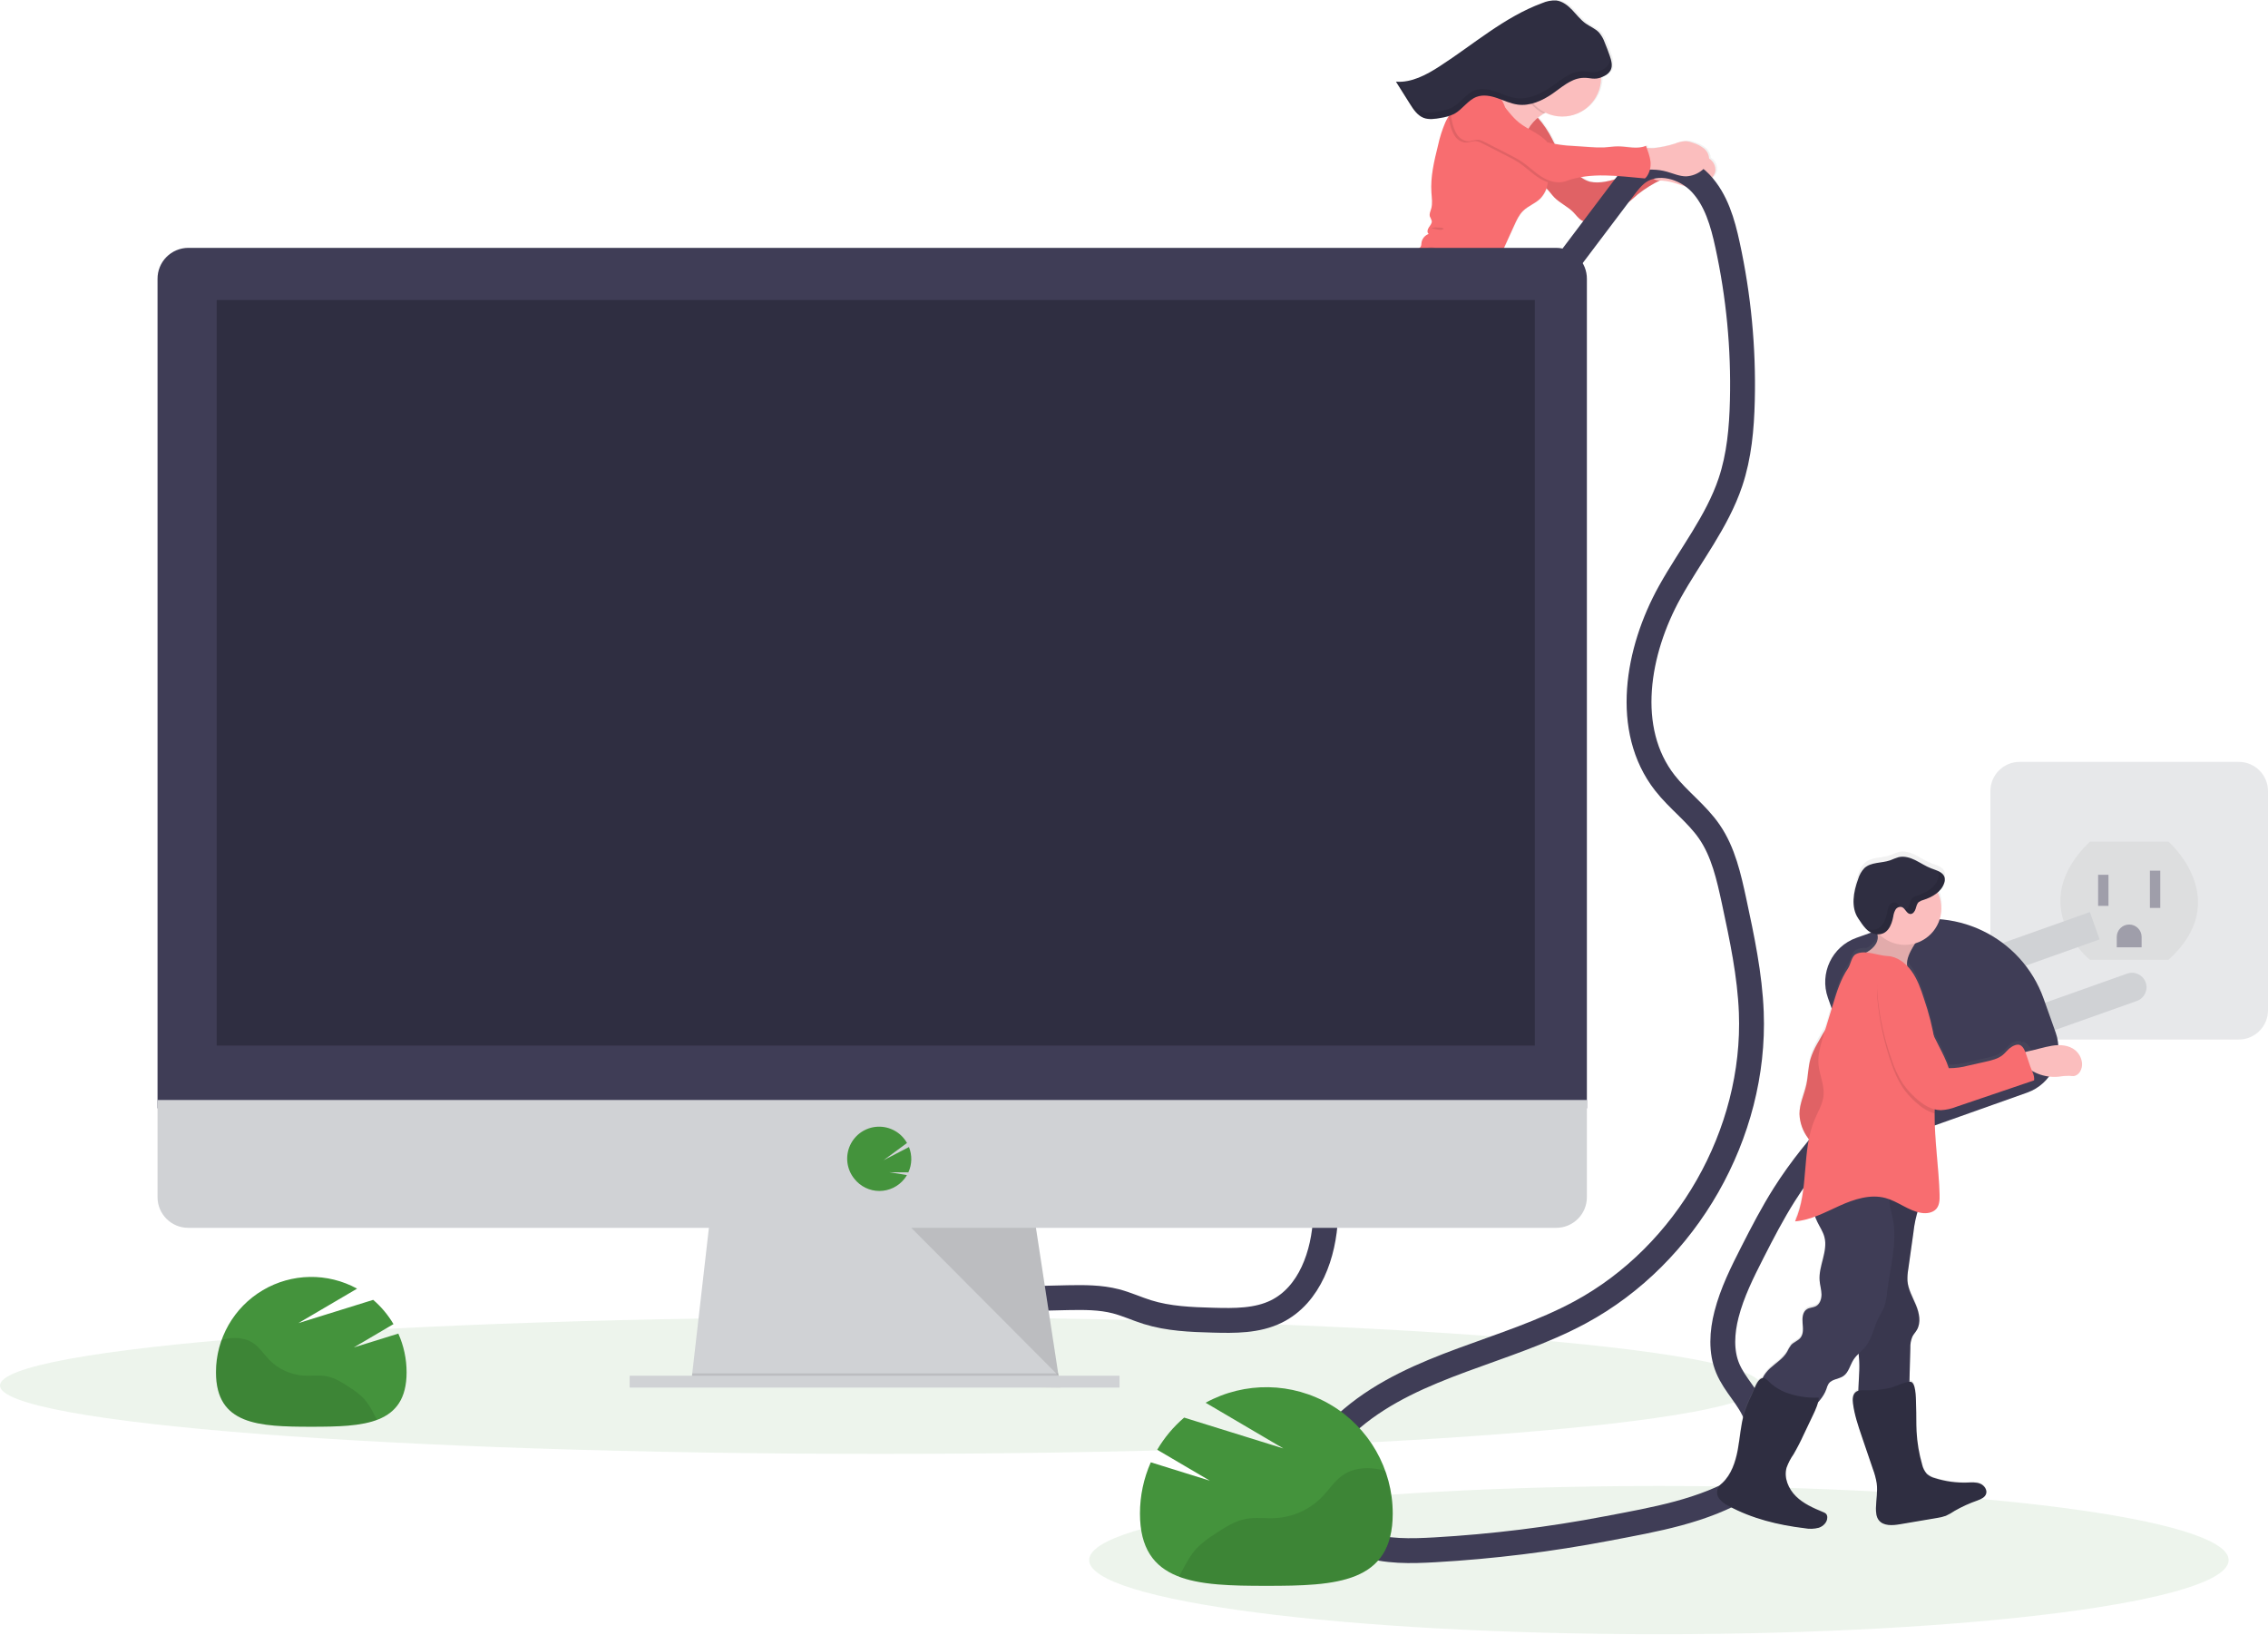
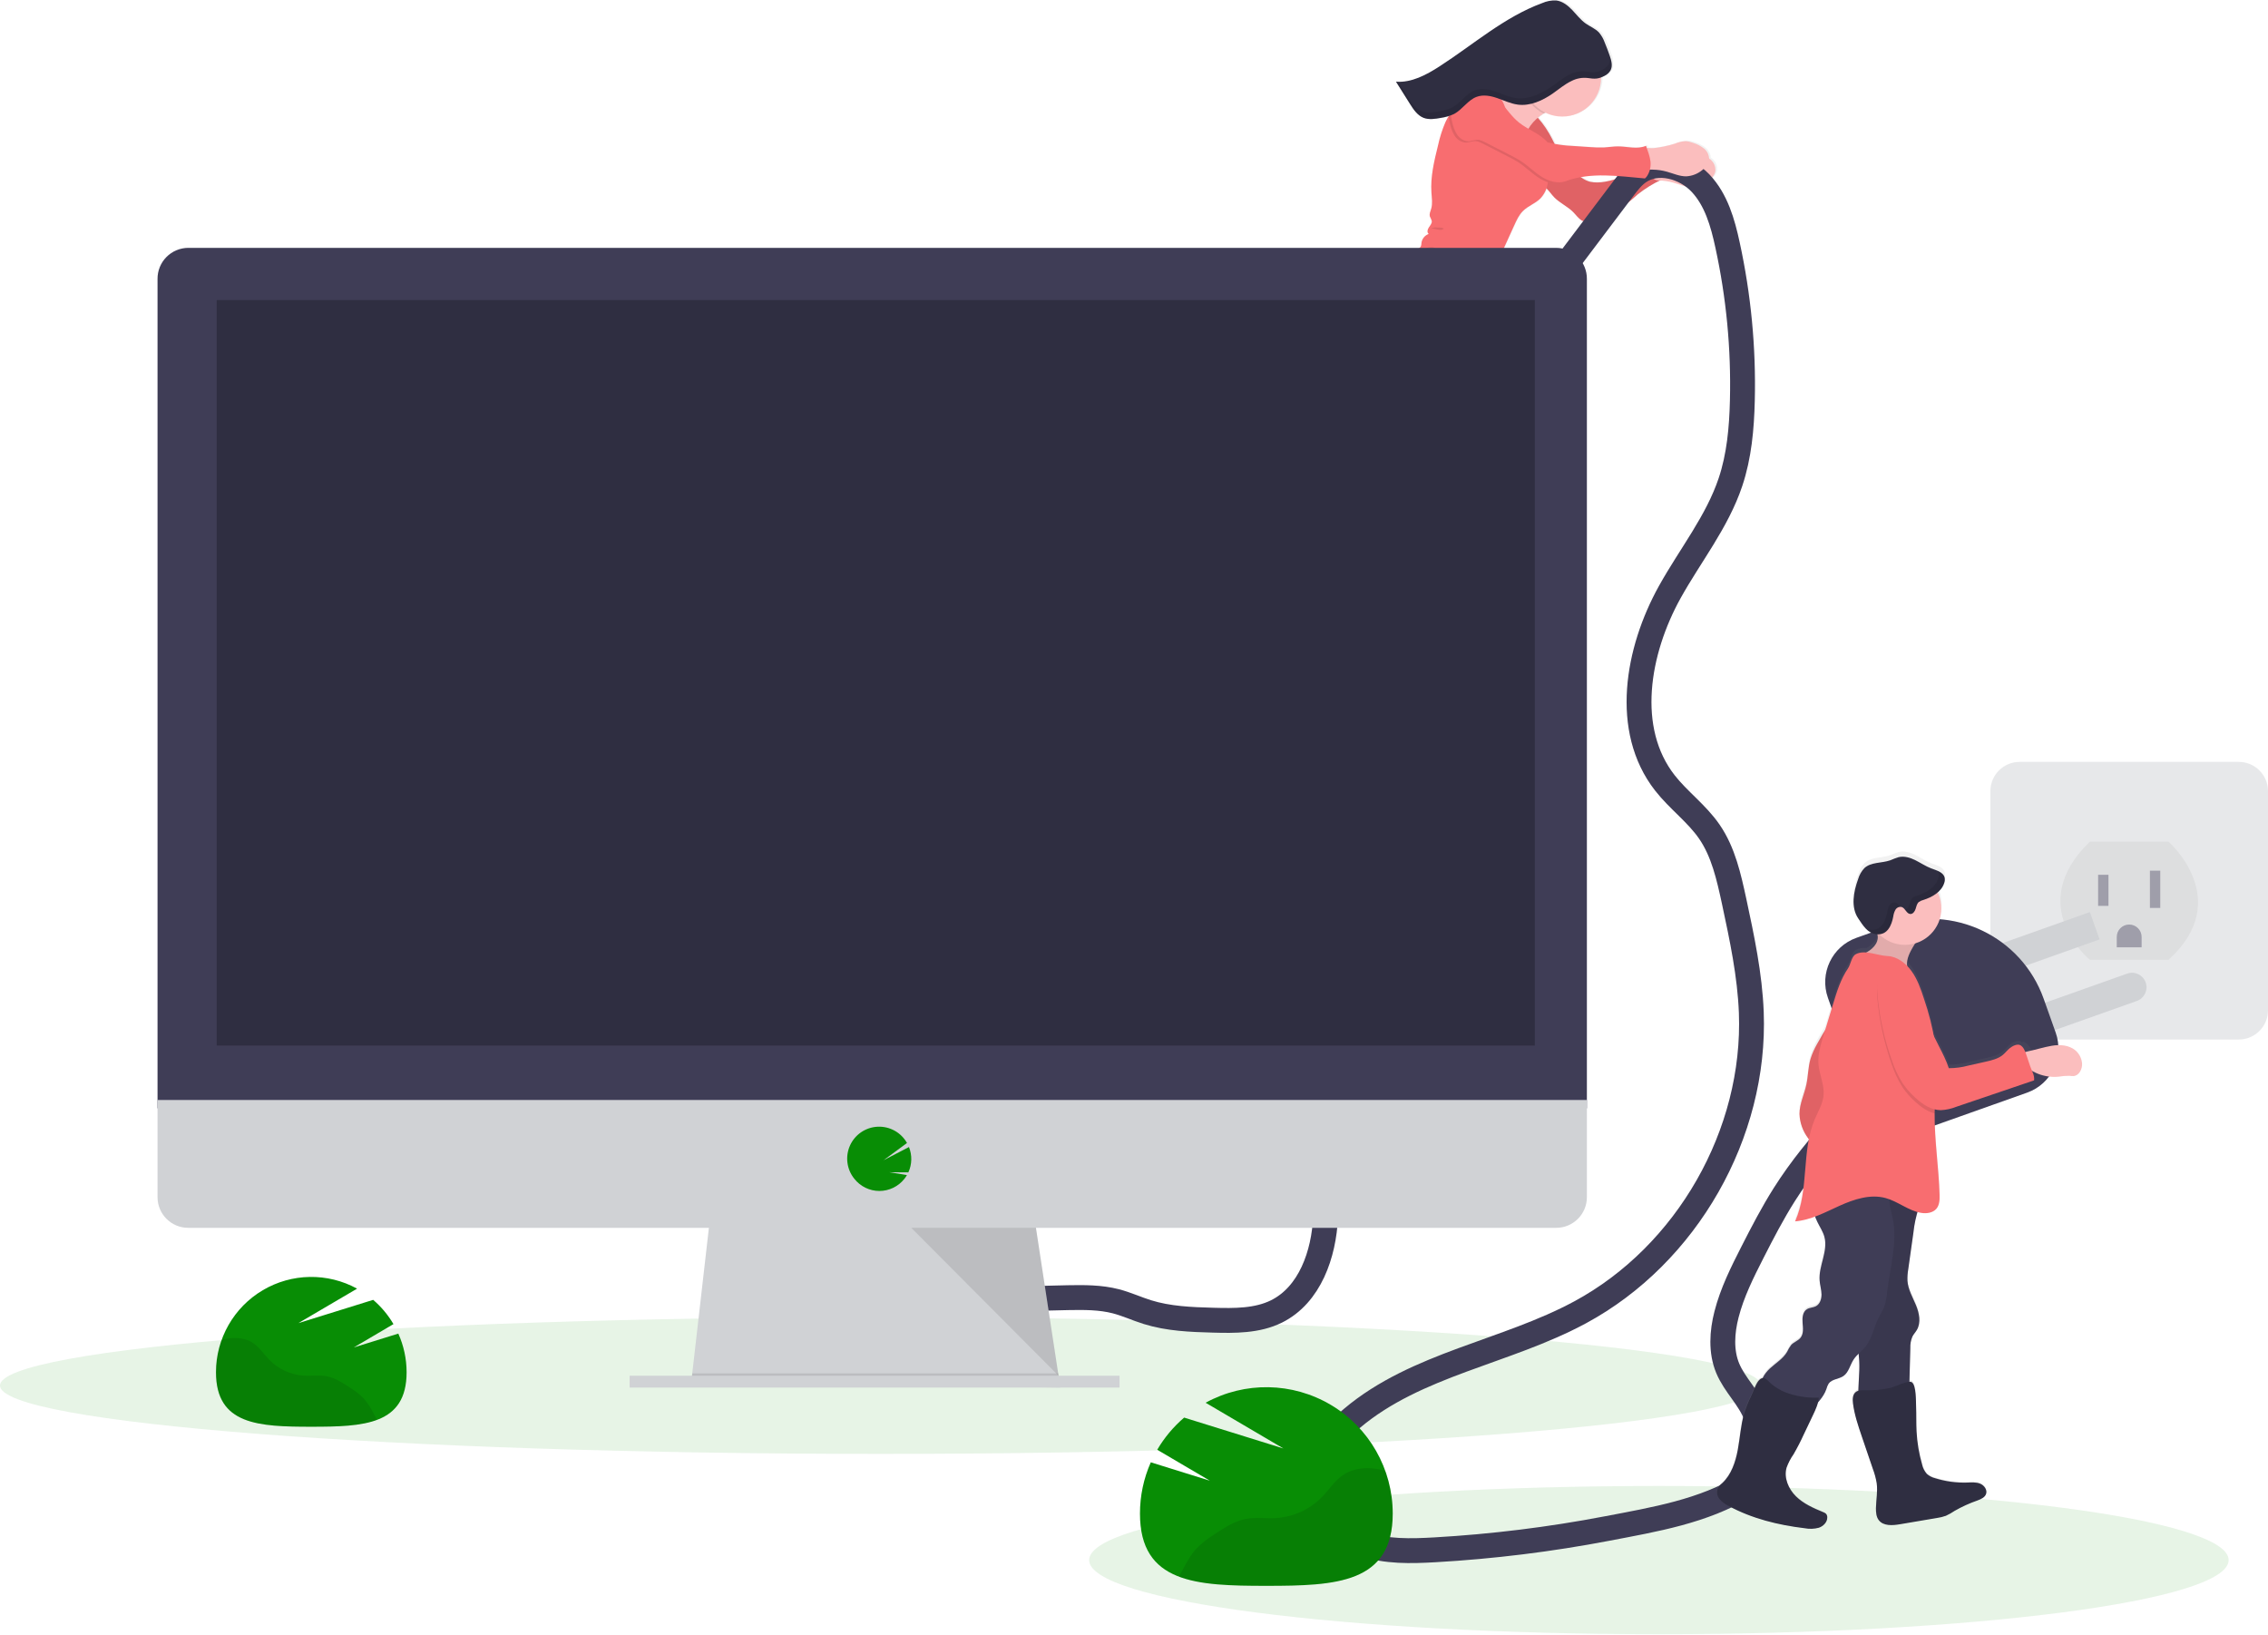
<svg xmlns="http://www.w3.org/2000/svg" xmlns:xlink="http://www.w3.org/1999/xlink" data-name="Layer 1" width="1094.72" height="788.69" viewBox="0 0 1094.72 788.69">
  <defs>
    <linearGradient id="a" x1="2938.83" y1="215.4" x2="2938.83" y2="-91.93" gradientTransform="rotate(59.3 1726.545 -1812.88)" gradientUnits="userSpaceOnUse">
      <stop offset="0" stop-color="gray" stop-opacity=".25" />
      <stop offset=".54" stop-color="gray" stop-opacity=".12" />
      <stop offset="1" stop-color="gray" stop-opacity=".1" />
    </linearGradient>
    <linearGradient id="b" x1="1364.21" y1="820.42" x2="1364.21" y2="492.03" gradientTransform="matrix(-1 -.04 -.04 1 2349.24 29.65)" xlink:href="#a" />
  </defs>
  <g opacity=".5">
    <rect x="960.72" y="367.69" width="134" height="134" rx="14.12" fill="#d0d2d5" />
    <path d="M1008.72 406.2h38s32 28 0 57h-38s-32-26 0-57z" opacity=".1" />
    <path fill="#3f3d56" d="M1012.72 422.19h5v15h-5zm25-2h5v18h-5zm-10 26a6 6 0 016 6v5h-12v-5a6 6 0 016-6z" />
  </g>
  <path d="M674.41 294.11c3.17-.07 6.33.17 9.49 0 2.89-.14 5.76-.61 8.65-.9 4.94-.49 9.92-.45 14.88-.66 3.26-.14 6.7-.46 9.34-2.38 2.48-1.79 3.86-4.71 6.07-6.83 9-8.65 15.17-20.22 23.17-29.82 2-2.44 4.09-4.87 5.9-7.48 3.47-5 5.92-10.67 8.36-16.27a45.11 45.11 0 002.4-6.42c.45-1.76.68-3.58 1.28-5.3 1.24-3.52 4.22-6.6 4.58-10.31l-.42.06c3.64-4.63 3.08-12.7 4.88-18.63a80.28 80.28 0 014.17-10.29l6.69-14.57c1.15-2.5 2.35-5.08 4.34-7 2.41-2.33 5.77-3.49 8.19-5.81a12.71 12.71 0 003.14-5.11l.21.2c1.28 1.25 2.28 2.78 3.53 4.07 2.69 2.78 6.42 4.37 9.16 7.1 1.4 1.39 2.55 3.08 4.24 4.09a4.7 4.7 0 005.44-.67c4.91-4.32 12.23-4.72 17.54-8.53 1.47-1.06 2.75-2.35 4.13-3.51a56.32 56.32 0 0110.67-6.7 26.61 26.61 0 016.59.94c3.08.85 6.09 2.26 9.29 2.2a13.4 13.4 0 007.81-3c1.63-1.26 3.12-3 3.36-5a6.42 6.42 0 00-2.4-5.4c-.22-.19-.45-.36-.68-.53A6.68 6.68 0 00876 127a16 16 0 00-5.45-2.78 11.69 11.69 0 00-3.44-.78 15.7 15.7 0 00-5.34 1.25 51.34 51.34 0 01-10.47 2.2c-.63.06-1.91-.07-3-.08l-.37-1.06c-4.16 1.92-9 .34-13.56.35-2.22 0-4.43.39-6.64.53a59.92 59.92 0 01-7.34-.16L813 126a87.11 87.11 0 01-9.42-1c-.83-1.69-1.66-3.38-2.59-5a46.27 46.27 0 00-5.49-7.63 26.52 26.52 0 012.64-2l.18-.11c.23-.13.51-.27.82-.41a18.93 18.93 0 0027.06-17.08 14.5 14.5 0 001.6-.73c.3-.16.6-.33.89-.52l.43-.29a8.34 8.34 0 00.78-.67c.12-.12.24-.24.35-.37a4.78 4.78 0 00.57-.84c.06-.12.12-.23.17-.35s0-.09.05-.14.07-.18.1-.26 0-.12.05-.18l.06-.24a1.29 1.29 0 000-.19v-.44a1.64 1.64 0 010-.22 1.7 1.7 0 000-.22v-.22a1.62 1.62 0 000-.22v-.27a1.79 1.79 0 000-.23v-.91a1.16 1.16 0 000-.18 2.33 2.33 0 000-.28v-.16c0-.05 0-.2-.07-.3v-.14l-.09-.32v-.12c0-.11-.07-.22-.1-.33v-.1l-.12-.36v-.06c0-.17-.11-.35-.17-.52-.75-2.16-1.56-4.31-2.42-6.43a15.64 15.64 0 00-2.78-4.86c-1.77-1.88-4.31-2.82-6.43-4.32-2.5-1.76-4.37-4.25-6.49-6.47s-4.69-4.23-7.74-4.6a15.16 15.16 0 00-7.06 1.29c-18.37 6.78-33.41 20.14-49.88 30.74-6.41 4.13-13.59 8-21.18 7.47l6.7 10.64c.32.52.65 1 1 1.54s.7 1 1.07 1.5a12.07 12.07 0 003.51 3.22 7.69 7.69 0 001.08.52 8.88 8.88 0 001 .31c2.39.57 5 .09 7.42-.39.83-.16 1.66-.33 2.48-.52l1-.28h.16v.16c-.56 1-1.09 1.91-1.56 2.9a60.81 60.81 0 00-3.57 11.12c-1.89 7.5-3.79 15.16-3.29 22.86.17 2.6.61 5.26-.14 7.76-.36 1.23-1 2.49-.66 3.71a17.12 17.12 0 01.92 2.18c.16 1.16-.76 2.16-1.42 3.12s-1 2.49-.06 3.16a5.39 5.39 0 00-3.57 4.45 3.79 3.79 0 01-.34 1.71 4.23 4.23 0 01-1 .93 5.39 5.39 0 00-1.87 3.36c-1.93 0-3.56 1.88-5.32 3a21.45 21.45 0 01-4.85 1.76c-4.83 1.54-9 4.71-12.77 8.05-2.1 1.83-4.22 3.85-5.14 6.47-.3.86-.46 1.76-.72 2.63a18.14 18.14 0 01-2.32 4.74 34.23 34.23 0 01-7 7.82 18.59 18.59 0 00-3.6 3.86c-1.53 2.21-4.64 2.87-6.28 5a23.75 23.75 0 01-2 3c-1.27 1.2-3.19 1.3-4.81 2-3.79 1.57-5.54 6-8.92 8.34a.94.94 0 01-.67.22c-.29 0-.46-.35-.71-.52-.49-.33-1.14-.08-1.72.07s-1.36.09-1.51-.49c-8.15-4.94-16.16-10.3-24.32-15.24l-3.72-2.25-19.9-12.06a1.48 1.48 0 00-1.57 0l-.62.43c-1-1.06-2.11-2-2.77-2.78-.27-.31-.54-.62-.82-.92a1.22 1.22 0 00.53-.1 1 1 0 00.43-1.3 3.26 3.26 0 00-.92-1.17 22.15 22.15 0 01-2.39-2.73 25.24 25.24 0 00-2.63-3.44 4.83 4.83 0 00-3.9-1.55 6.33 6.33 0 00-2.26.91 37.09 37.09 0 00-7.5 5.75.79.79 0 00-.33.62c0 .2.2.35.22.54a.7.7 0 01-.19.5 20.93 20.93 0 01-4.73 4.31q-3.81 2.85-7.45 5.92a10.42 10.42 0 00-3.48 4.25 8.31 8.31 0 00.61 5.9c1.66 3.91 4.57 7.15 7.45 10.28a3.64 3.64 0 001.91 1.34 2.43 2.43 0 001.73-.42c1.77-1.16 2.06-3.56 2.19-5.66.05-1 .11-1.92.17-2.88a1.33 1.33 0 01.11-.56 1.4 1.4 0 01.61-.49l2.75-1.45c-.08-.13-.17-.26-.26-.39a11.21 11.21 0 016.49-.42c1.46.43 2.8 1.3 4.2 1.84a9.29 9.29 0 001 5.42c5.13.53 9.75 2.81 14.34 5.11a114.33 114.33 0 0110.78 6.09q4.24 2.76 8.3 5.77c3.84 2.84 7.55 5.85 11.22 8.89a54.11 54.11 0 007.67 5.65c7.22 4.05 16.9 4.19 23.53-.86 8.36-6.37 19-9.68 28-15.19a31.6 31.6 0 007.25-5.57 4.94 4.94 0 01-.12.77c-.54 2.49-2.69 4.29-3.5 6.81-.63 2-.4 4.31-1.62 6-.93 1.29-2.67 2.21-2.72 3.8 0 .44.13.88.13 1.32a4.13 4.13 0 01-.48 1.59c-1 2.25-2.12 4.61-4.17 6-.8.55-1.82 1.05-2 2a1.89 1.89 0 01-.21.79c-.34.47-1.09.22-1.63.42-.75.28-.87 1.25-1.17 2a3.24 3.24 0 01-3.27 1.92c-6.83-.83-13.54 2.26-20.42 2.08-2.37-.07-4.73-.31-7.11-.33-7.3-.06-14.45 2-21.48 4a11.34 11.34 0 00-1.42 4.5 17.37 17.37 0 01-7.35.28 15.67 15.67 0 00-1.84-.25 2.77 2.77 0 00.16-1.42 40.15 40.15 0 00-8.23 3.67c-1.71 1-3.52 2.4-3.68 4.37a6.57 6.57 0 00.32 2.24l.93 3.53a3.72 3.72 0 00.83 1.77c.31.3.72.48 1 .8a3.14 3.14 0 01.54 1.27l.78 3.06a19.46 19.46 0 01.62 3.11c.09 1 0 1.92.07 2.88a29.93 29.93 0 00.69 4.7l1.11 5.54a18.91 18.91 0 001.31 4.5c.47 1 1.1 1.86 1.48 2.86.3.77.44 1.59.8 2.32a6.19 6.19 0 002.9 2.68 3.23 3.23 0 001.41.44c1.42 0 2.44-1.32 3.1-2.58a15.6 15.6 0 002.07-7.52c0-1.06-.21-2.11-.3-3.17-.24-3 .62-5.92.62-8.91a1.75 1.75 0 00-1.25-1.82c.09-2.54.08-5.23 1.42-7.4a11.15 11.15 0 012.44-2.65c.37 1.18.78 2.35 1.24 3.49 7.61-2.22 15.47-4.36 23.44-4.56zM837 140.54c-.54.2-1.09.4-1.65.58-4.66 1.55-10 3.06-14.82 2a12.87 12.87 0 01-4.06-2l-.35-.22c6.79-1.19 13.88-.9 20.88-.36z" transform="translate(-52.64 -55.65)" fill="url(#a)" />
  <path d="M811.42 74.6a15.45 15.45 0 015.31-1.23 11.65 11.65 0 013.42.79 16.08 16.08 0 015.44 2.8 6.51 6.51 0 012.41 5.4c-.23 2-1.71 3.73-3.33 5a13.27 13.27 0 01-7.76 3c-3.18.05-6.18-1.38-9.25-2.23a26.56 26.56 0 00-6.86-1 15 15 0 01-3.49-.22 3.74 3.74 0 01-2.68-2.06 5.28 5.28 0 010-3c.23-1.24.19-4.18 1.29-4.92.88-.6 4-.12 5.08-.21a50.14 50.14 0 0010.42-2.12z" fill="#fbbebe" />
  <path d="M740.03 54.47a46.24 46.24 0 017.75 10c3.52 6.14 5.76 13.28 11.06 18a37.32 37.32 0 004.47 3.23 12.9 12.9 0 004.06 2c4.76 1.07 10.1-.42 14.74-2a93.35 93.35 0 0013.33-6 11 11 0 001.56 5.48c1.11 1.57 3.38 2.49 5 1.5a59.3 59.3 0 00-11.53 7.13c-1.37 1.16-2.64 2.44-4.1 3.49-5.27 3.79-12.56 4.17-17.43 8.47a4.69 4.69 0 01-5.41.65c-1.69-1-2.84-2.72-4.23-4.11-2.74-2.74-6.46-4.34-9.15-7.13-1.25-1.29-2.25-2.82-3.53-4.08-1.83-1.8-4.21-3-5.89-5-1.25-1.47-2-3.26-3.17-4.83-1-1.36-2.18-2.55-3.07-4-2.18-3.47-2.16-8-.91-11.89s4.12-7.52 6.45-10.91z" fill="#f86d70" />
  <path d="M740.03 54.47a46.24 46.24 0 017.75 10c3.52 6.14 5.76 13.28 11.06 18a37.32 37.32 0 004.47 3.23 12.9 12.9 0 004.06 2c4.76 1.07 10.1-.42 14.74-2a93.35 93.35 0 0013.33-6 11 11 0 001.56 5.48c1.11 1.57 3.38 2.49 5 1.5a59.3 59.3 0 00-11.53 7.13c-1.37 1.16-2.64 2.44-4.1 3.49-5.27 3.79-12.56 4.17-17.43 8.47a4.69 4.69 0 01-5.41.65c-1.69-1-2.84-2.72-4.23-4.11-2.74-2.74-6.46-4.34-9.15-7.13-1.25-1.29-2.25-2.82-3.53-4.08-1.83-1.8-4.21-3-5.89-5-1.25-1.47-2-3.26-3.17-4.83-1-1.36-2.18-2.55-3.07-4-2.18-3.47-2.16-8-.91-11.89s4.12-7.52 6.45-10.91z" opacity=".1" />
  <path d="M562.3 146.82a10.36 10.36 0 00-2.82-2.55 8.54 8.54 0 00-5.27-.54c-4.46.68-8.6 2.72-12.52 5-3.16 1.81-6.3 3.82-8.56 6.67a6.85 6.85 0 00-1.51 3 6.18 6.18 0 00.23 2.73 6.6 6.6 0 003.57 4.62c2.09.82 4.42-.05 6.52-.85 2.82-1.09 5.92-2.1 8.82-1.24 2.15.64 4 2.27 6.27 2.33 2.67.08 4.83-2.08 6.53-4.14 1.47-1.8 4.69-5.05 4.48-7.58s-4.16-5.64-5.74-7.45zm33.7 77.83a17.27 17.27 0 01-7.5.31c-1.52-.28-3.38-.64-4.35.55a3.58 3.58 0 00-.61 1.48c-2.49 10.19-.21 21 4 30.65a.94.94 0 00.28.42c.27.2.64.06.95-.07a11.28 11.28 0 002.83-1.65c1.92-1.74 2.33-4.57 2.42-7.16s.05-5.33 1.39-7.55c1.68-2.75 5.19-4.09 6.57-7 1.11-2.37.53-5.18-.45-7.6-.33-.84-.46-3-1.24-3.41s-3.4.79-4.29 1.03z" fill="#fbbebe" />
  <path d="M562.01 145.8a1 1 0 00.42-1.3 3.38 3.38 0 00-.92-1.18 20.69 20.69 0 01-2.38-2.74 27.68 27.68 0 00-2.63-3.44 4.85 4.85 0 00-3.89-1.56 6 6 0 00-2.25.9 36.36 36.36 0 00-7.45 5.72c-.17.17-.36.38-.32.62s.2.34.22.54a.69.69 0 01-.18.49 20.68 20.68 0 01-4.7 4.29q-3.78 2.84-7.4 5.9a10.3 10.3 0 00-3.45 4.23 8.41 8.41 0 00.63 5.89c1.67 3.92 4.58 7.16 7.45 10.31a3.78 3.78 0 001.92 1.35 2.42 2.42 0 001.72-.42c1.75-1.15 2-3.55 2.15-5.64l.16-2.89a1.29 1.29 0 01.11-.55 1.35 1.35 0 01.61-.49l2.72-1.44a8.77 8.77 0 00-8-4.16 3 3 0 01-2.14-.29 1.76 1.76 0 010-2.44 5.38 5.38 0 012.36-1.31c7.17-2.63 13.65-6.85 20.61-10a5.29 5.29 0 012.46-.57c.7.05 1.52.46 2.17.18zm28.25 104.72c-.32.6-.43 1.3-.78 1.89s-1.11 1-1.7.7a1.75 1.75 0 01-.66-.89 37.36 37.36 0 01-2.45-22.06 13.91 13.91 0 011.07-3.52c.53-1.08 1.3-2.18 1.08-3.36a39.64 39.64 0 00-8.18 3.64c-1.7 1-3.49 2.39-3.65 4.35a6.84 6.84 0 00.33 2.24l.94 3.53a3.65 3.65 0 00.84 1.77c.3.3.71.49 1 .81a3 3 0 01.54 1.26l.79 3.06a19.6 19.6 0 01.63 3.12c.09 1 0 1.92.08 2.88a31 31 0 00.7 4.69l1.13 5.54a19.26 19.26 0 001.32 4.5c.47 1 1.1 1.86 1.49 2.87.29.77.44 1.59.8 2.32a6.29 6.29 0 002.89 2.69 3.39 3.39 0 001.41.45c1.41.05 2.42-1.32 3.08-2.58a15.56 15.56 0 002-7.5c0-1.06-.22-2.11-.31-3.17-.25-3 .59-5.91.58-8.9.02-2.8-3.94-2.27-4.97-.33z" fill="#f86d70" />
  <path d="M736.98 76.29a22.08 22.08 0 01-8-6.25 38.19 38.19 0 01-3-4.45 135.15 135.15 0 01-9.75-20.07c4.26.87 8.73 1.66 12.92.46a17.84 17.84 0 006-3.18 51.87 51.87 0 006.32-6.17 60.76 60.76 0 005 8c1.07 1.44 4.69 4.37 4.42 6.33s-4.27 2.94-5.89 3.87l-.17.11a22.68 22.68 0 00-6.15 5.73c-3.14 4.46-4.23 10.68-1.7 15.62z" fill="#fbbebe" />
  <path d="M745.08 54.79a18.74 18.74 0 01-9.85-12 51.87 51.87 0 006.32-6.17 60.76 60.76 0 005 8c1.07 1.44 4.69 4.37 4.42 6.33s-4.27 2.91-5.89 3.84z" opacity=".1" />
  <circle cx="754.08" cy="37.53" r="18.73" fill="#fbbebe" />
  <path d="M713.11 154.2a8.74 8.74 0 01-8.62.21 16.59 16.59 0 01-3.72-3.13c-6.15-6.31-12-13-16.11-20.83a14.44 14.44 0 01-1.82-5.37 5.9 5.9 0 011.93-5.12 4.16 4.16 0 001-.93 3.75 3.75 0 00.33-1.7 5.31 5.31 0 013.54-4.43c-1-.68-.6-2.19.05-3.16s1.56-2 1.4-3.12a17.12 17.12 0 00-.92-2.18c-.36-1.22.29-2.48.64-3.7.73-2.5.29-5.16.11-7.76-.53-7.7 1.34-15.34 3.19-22.83a61.24 61.24 0 013.52-11.1c.47-1 1-2 1.54-2.89a76.83 76.83 0 016.29-8.75 11.36 11.36 0 014.29-3.84 4.24 4.24 0 01.5-.18 10.88 10.88 0 013.82-.29c3.38.21 6.93 1 9.34 3.38s3.19 5.72 4.28 8.94a24.63 24.63 0 001.26 3.15c1.59 3.16 4.18 5.68 6.73 8.13l2.77 2.67c1.39 1.34 3.8 1 5.11 2.41a6.48 6.48 0 011.17 2.24 34.75 34.75 0 012.55 11.33 18.75 18.75 0 01-.15 2.59 13.64 13.64 0 01-3.79 8c-2.4 2.31-5.74 3.45-8.13 5.77-2 1.92-3.16 4.49-4.3 7l-6.61 14.54a82.39 82.39 0 00-4.11 10.25c-2.08 6.99-.9 16.85-7.08 20.7z" fill="#f86d70" />
  <path d="M655.36 236.6c-4.94.2-9.89.14-14.81.61-2.87.28-5.73.75-8.61.87-3.14.14-6.29-.11-9.44-.05-7.93.17-15.75 2.28-23.38 4.46a44.4 44.4 0 01-3.31-16.57 10.57 10.57 0 010-1.13 11.37 11.37 0 011.41-4.58c7-2 14.1-4 21.37-3.9 2.37 0 4.72.28 7.08.35 6.85.21 13.51-2.86 20.31-2a3.2 3.2 0 003.25-1.91c.29-.74.41-1.71 1.16-2 .54-.2 1.28.05 1.62-.41a2.1 2.1 0 00.21-.79c.2-1 1.21-1.45 2-2 2-1.38 3.13-3.74 4.13-6a4.07 4.07 0 00.47-1.58c0-.44-.14-.88-.13-1.33 0-1.58 1.77-2.49 2.69-3.78 1.21-1.7 1-4 1.59-6 .8-2.52 2.93-4.31 3.46-6.79a4.94 4.94 0 00.12-.77 31.32 31.32 0 01-7.21 5.54c-8.88 5.47-19.5 8.74-27.79 15.07-6.58 5-16.22 4.85-23.42.78a54.16 54.16 0 01-7.66-5.67c-3.66-3-7.36-6.07-11.19-8.93q-4-3-8.29-5.79a114.13 114.13 0 00-10.74-6.29c-4.58-2.32-9.19-4.62-14.29-5.17a10.53 10.53 0 01-.28-8.64 29.14 29.14 0 014.68-7.55 21.78 21.78 0 015.36-5.47 1.46 1.46 0 011.56 0l19.82 12.17 3.71 2.27c8.13 5 16.13 10.35 24.26 15.32.15.57.94.64 1.51.49s1.22-.39 1.71-.06c.24.16.41.46.71.52a1 1 0 00.66-.22c3.36-2.31 5.08-6.75 8.85-8.3 1.61-.66 3.52-.76 4.78-2a22.71 22.71 0 002-3c1.63-2.13 4.72-2.77 6.23-5a18.35 18.35 0 013.57-3.84 33.83 33.83 0 007-7.79 18.08 18.08 0 002.29-4.72c.26-.87.42-1.77.71-2.63.91-2.62 3-4.63 5.09-6.45 3.79-3.32 7.88-6.47 12.68-8a21.44 21.44 0 004.83-1.75c1.93-1.18 3.7-3.37 5.91-2.86a5 5 0 012.19 1.38 69.61 69.61 0 017.45 8.53q5.35 6.81 10.69 13.63a15.75 15.75 0 004.19 4.15 11.49 11.49 0 007.75 1c-.35 3.71-3.3 6.77-4.52 10.29-.59 1.71-.82 3.53-1.26 5.28a43.25 43.25 0 01-2.37 6.41c-2.4 5.59-4.82 11.21-8.26 16.23-1.78 2.61-3.83 5-5.84 7.45-7.93 9.57-14 21.11-23 29.72-2.18 2.11-3.56 5-6 6.81-2.65 1.96-6.07 2.26-9.26 2.39z" fill="#434175" />
  <path d="M693.04 109.72a5.43 5.43 0 00-2.5.75c1.83-.64 4.06 1.07 5.75.26.79-.38.67-.49 0-.72-1.01-.34-2.23-.03-3.25-.29z" opacity=".1" />
  <path fill="#d0d2d5" d="M935.241 466.28l73.503-26.101 4.685 13.192-73.503 26.102zm24.589 27.357l66.906-23.759a7 7 0 018.94 4.254 7 7 0 01-4.255 8.94l-66.907 23.758-4.684-13.193z" />
  <path d="M896.087 452.598l16.303-5.789a58 58 0 0174.065 35.248l5.789 16.303a22.68 22.68 0 01-13.783 28.962l-49.587 17.608a22.68 22.68 0 01-28.962-13.783l-17.608-49.587a22.68 22.68 0 0113.783-28.962z" fill="#3f3d56" />
  <path d="M692.14 119.48a3.88 3.88 0 00-2.11-.13 4.46 4.46 0 00-2.75 1.35 1.5 1.5 0 001.23 0 7.27 7.27 0 012-.22c.58 0 2.31.64 2.76.36.66-.43-.68-1.19-1.13-1.36zm54.99-31.54a19.42 19.42 0 01-4.28-2.06c-3.51-2.23-6.46-5.26-9.93-7.54a55.25 55.25 0 00-5.43-3l-11.71-6a11.87 11.87 0 00-2.84-1.16c-1.91-.42-4.06.86-6 .59a7.23 7.23 0 01-4.88-3.37 17.57 17.57 0 01-2.2-5.67 29.09 29.09 0 01-.67-3.59 16 16 0 01-.07-3.79 9.48 9.48 0 013.3-6.46 12.09 12.09 0 014.64-2 19.37 19.37 0 013.21-.53 11.43 11.43 0 011.85 0c4.42.35 8.16 3.35 11.11 6.65 1.55 1.74 3 3.61 4.48 5.38a24.63 24.63 0 001.26 3.15c1.59 3.16 4.18 5.68 6.73 8.13l2.77 2.67c1.39 1.34 3.8 1 5.11 2.41a6.48 6.48 0 011.17 2.24 34.75 34.75 0 012.53 11.36 18.75 18.75 0 01-.15 2.59zm-91.07 127.98l-60.26 8.87a11.37 11.37 0 011.41-4.58c7-2 14.1-4 21.37-3.9 2.37 0 4.72.28 7.08.35 6.85.21 13.51-2.86 20.31-2a3.2 3.2 0 003.25-1.91c.29-.74.41-1.71 1.16-2 .54-.2 1.28.05 1.62-.41a2.1 2.1 0 00.21-.79c.2-1 1.21-1.45 2-2 2-1.38 3.13-3.74 4.13-6a4.07 4.07 0 00.47-1.58c0-.44-.14-.88-.13-1.33 0-1.58 1.77-2.49 2.69-3.78 1.21-1.7 1-4 1.59-6 .8-2.52 2.93-4.31 3.46-6.79l.26-.34 10.26-4z" opacity=".1" />
-   <ellipse cx="425" cy="668.67" rx="425" ry="33" fill="#44933c" opacity=".1" />
-   <ellipse cx="800.72" cy="752.92" rx="275" ry="35.77" fill="#44933c" opacity=".1" />
+   <ellipse cx="425" cy="668.67" rx="425" ry="33" fill="#088d05" opacity=".1" />
+   <ellipse cx="800.72" cy="752.92" rx="275" ry="35.77" fill="#088d05" opacity=".1" />
  <path d="M475.25 641.95l.28-14.16q20-1.14 40-1.52c7.74-.14 15.58-.19 23.07 1.75 5.19 1.35 10.1 3.63 15.22 5.23 10.2 3.18 21 3.6 31.71 3.89 10.39.29 21.24.39 30.57-4.2 16.15-8 22.94-27.65 23.73-45.64s-2.79-36.12-.3-54" fill="none" stroke="#3f3d56" stroke-miterlimit="10" stroke-width="12" />
  <path fill="#d0d2d5" d="M511.81 669.66l-178.19-2.28.52-4.57 8.62-75.39h156.48l11.52 75.39.88 5.71.17 1.14z" />
  <path opacity=".1" d="M511.64 668.52h-88.93l-89.09-1.14.52-4.57h176.62l.88 5.71z" />
  <path fill="#d0d2d5" d="M303.92 663.95h236.45v5.71H303.92z" />
  <path d="M765.96 134.62a14.87 14.87 0 00-14.8-15H90.84a14.88 14.88 0 00-14.8 15v400.26h689.92z" fill="#3f3d56" />
  <path d="M76.04 530.88v46.89a14.8 14.8 0 0014.8 14.8h660.32a14.8 14.8 0 0014.8-14.8v-46.89z" fill="#d0d2d5" />
  <path fill="#2f2e41" d="M104.6 144.8h636.23v359.81H104.6z" />
-   <path d="M424.43 574.78a15.43 15.43 0 0012.13-5.89 15.28 15.28 0 001.2-1.77l-8.46-1.39 9.15.07a15.44 15.44 0 00.29-12.22l-12.27 6.37 11.32-8.32a15.42 15.42 0 10-25.43 17.25 15.4 15.4 0 0012.07 5.9z" fill="#44933c" />
+   <path d="M424.43 574.78a15.43 15.43 0 0012.13-5.89 15.28 15.28 0 001.2-1.77l-8.46-1.39 9.15.07a15.44 15.44 0 00.29-12.22l-12.27 6.37 11.32-8.32a15.42 15.42 0 10-25.43 17.25 15.4 15.4 0 0012.07 5.9z" fill="#088d05" />
  <path opacity=".1" d="M439.85 592.56l71.09 71.39-10.91-71.39h-60.18z" />
  <path d="M745.18 141.87l38.18-50.59c2.28-3 4.63-6.13 7.76-8.29 9-6.22 22.19-2.54 29.72 5.43s10.69 19.06 13 29.78a316.11 316.11 0 017.16 75.15c-.32 13.29-1.51 26.72-5.74 39.33-6.42 19.18-19.43 35.33-29.26 53-15.83 28.47-22.46 66.44-2.42 92.13 6.53 8.37 15.42 14.77 21.45 23.51 6.81 9.87 9.46 21.94 12 33.66 3.79 17.7 7.59 35.51 8.29 53.6 2.26 58.49-31.09 116.93-82.59 144.75-35.75 19.32-79 24.92-110.09 51.12-11 9.23-20.48 22.8-17.78 36.86 2.2 11.41 12.22 20.08 23.22 23.85s22.93 3.46 34.53 2.8a636.33 636.33 0 0083-10.25c23.23-4.44 46.42-8.27 66.67-20.49a14 14 0 005.05-4.53c1.31-2.19 1.53-4.84 1.71-7.39.55-7.51 1.07-15.3-1.58-22.35-3.09-8.24-10.14-14.48-13.52-22.6s-2.77-17.47-.58-26c2.7-10.54 7.61-20.36 12.55-30.05 4.81-9.44 9.69-18.85 15.35-27.8 15.94-25.16 37.72-46 59.27-66.55" fill="none" stroke="#3f3d56" stroke-miterlimit="10" stroke-width="12" />
  <path d="M808.36 69.35a15 15 0 015.31-1.23 12 12 0 013.42.78 16.1 16.1 0 015.44 2.81 6.49 6.49 0 012.41 5.4c-.23 2-1.71 3.72-3.33 5a13.22 13.22 0 01-7.76 3c-3.18 0-6.18-1.38-9.25-2.24a26.55 26.55 0 00-6.86-1 15 15 0 01-3.49-.23 3.73 3.73 0 01-2.68-2.05 5.38 5.38 0 010-2.95c.24-1.24.2-4.19 1.3-4.93.88-.59 4-.11 5.08-.2a51.46 51.46 0 0010.41-2.16z" fill="#fbbebe" />
  <path d="M794.49 70.35c-4.14 1.9-9 .32-13.5.31-2.21 0-4.41.37-6.61.5a59.44 59.44 0 01-7.31-.19l-7.32-.5a62.44 62.44 0 01-12.79-1.76c-3.58-4.22-9.39-6.08-13.71-9.52-3.46-2.76-5.94-6.52-8.89-9.83s-6.69-6.3-11.1-6.65a16.41 16.41 0 00-5.07.54 11.82 11.82 0 00-4.63 2 9.44 9.44 0 00-3.3 6.46 21.68 21.68 0 00.73 7.38 17.62 17.62 0 002.2 5.68 7.34 7.34 0 004.89 3.37c1.93.26 4.07-1 6-.6a11.87 11.87 0 012.84 1.16l11.72 6a56.26 56.26 0 015.42 3c3.48 2.28 6.42 5.31 9.93 7.54s7.94 3.63 11.84 2.17c12-4.47 25.52-2.39 38.25-1.28-.08-.24.44-.46.59-.66a10.75 10.75 0 002-7.49c-.31-2.63-1.31-5.11-2.18-7.63z" fill="#f86d70" />
  <path d="M774.36 36.66a6.85 6.85 0 003-2.68c1.14-2.11.44-4.7-.34-7s-1.57-4.31-2.44-6.43a15.49 15.49 0 00-2.78-4.87c-1.77-1.89-4.3-2.84-6.41-4.33-2.5-1.77-4.37-4.28-6.48-6.49S754.22.6 751.18.23a14.94 14.94 0 00-6.82 1.27c-18.26 6.71-33.19 20-49.54 30.54-6.36 4.11-13.5 7.94-21 7.39l6.71 10.66c1.71 2.73 3.63 5.62 6.63 6.79 2.65 1 5.61.5 8.39 0a22.61 22.61 0 006.39-1.92c4-2.17 6.57-6.68 10.87-8.25 3.21-1.17 6.79-.45 10 .67s6.36 2.64 9.74 3.1c6 .81 12-1.9 17-5.4 3-2.08 5.73-4.47 9-6a13.56 13.56 0 018-1.41c3.03.42 4.81.56 7.81-1.01z" fill="#2f2e41" />
  <path d="M777.36 33.98c1.12-2.07.46-4.61-.3-6.84a6 6 0 01-.5 3.77 7 7 0 01-3 2.68c-3 1.58-4.82 1.44-7.9.93a13.66 13.66 0 00-8 1.41c-3.25 1.57-6 4-9 6-5 3.5-11 6.2-17 5.39-3.39-.45-6.52-2-9.74-3.1s-6.81-1.84-10-.67c-4.29 1.57-6.83 6.09-10.86 8.25a22.71 22.71 0 01-6.39 1.92c-2.79.54-5.75 1.07-8.39 0-3-1.16-4.92-4.06-6.64-6.79l-4.75-7.55h-1.15l6.71 10.66c1.71 2.73 3.63 5.62 6.63 6.79 2.65 1 5.61.5 8.39 0a22.61 22.61 0 006.39-1.92c4-2.17 6.57-6.68 10.87-8.25 3.21-1.17 6.79-.45 10 .67s6.36 2.64 9.74 3.1c6 .81 12-1.9 17-5.4 3-2.08 5.73-4.47 9-6a13.56 13.56 0 018-1.41c3.08.5 4.9.64 7.89-.93a6.85 6.85 0 003-2.71z" opacity=".1" />
  <path d="M881.7 773.66a10 10 0 012.18-2.42c4.37-4.12 6.4-10.18 7.48-16.12s1.39-12 3.12-17.81a57.24 57.24 0 013.52-8.67c1-2.14 2.25-6.34 4.09-7.83a2.66 2.66 0 011.26-.61 14.65 14.65 0 013.62-4.82c2.86-2.59 6.35-4.65 8.26-8a17.64 17.64 0 011.93-3.29c1.29-1.43 3.33-2 4.52-3.51 1.55-1.94 1.2-4.71 1-7.19s0-5.43 2.14-6.72c1.28-.79 2.93-.72 4.26-1.41 2-1 2.79-3.53 2.75-5.78s-.74-4.44-.92-6.68c-.56-7.16 4.16-14.28 2.33-21.22-.69-2.63-2.26-4.92-3.43-7.36a17.2 17.2 0 01-1-2.54 35.57 35.57 0 01-9.73 2.35c5.51-12.36 4.11-26.73 6.68-40l-.33-.46a20.71 20.71 0 01-4.22-11.85c0-5 2.31-9.57 3.35-14.4.88-4.12.85-8.41 2-12.45a38.32 38.32 0 013.17-7.22c1.25-2.32 2.56-4.59 3.93-6.83q1.92-6.36 3.85-12.72c1.8-6 3.65-12 7.15-17.14 1.28-1.89 1.67-5.7 3.64-6.84a8.73 8.73 0 015.2-.91c2.78-1.56 5.22-3.81 5.57-6.89a6.68 6.68 0 00-.2-2h-.34c-4.41-.41-6.63-4.29-8.92-7.68-3.71-5.51-2.29-12.95 0-19.2a13 13 0 013-5.29c3.21-3 8.29-2.34 12.43-3.79a42.64 42.64 0 014.11-1.55c2.75-.65 5.63.26 8.15 1.52s4.87 2.92 7.51 3.92 5.9 1.79 6.55 4.5a4.91 4.91 0 01-.23 2.73 10.18 10.18 0 01-3.08 4.45 17.82 17.82 0 01-10.87 24.83 49 49 0 00-2.12 3.73c-1.16 2.24-2.14 4.88-1.75 7.28a21.37 21.37 0 012 2.44c2.87 4 4.5 8.7 6 13.38a139.66 139.66 0 014.84 18.27c2.44 5.18 5.42 10.14 7.19 15.59a35.2 35.2 0 009.38-1.25l8.44-1.92c2.93-.66 6-1.38 8.3-3.32 1.22-1 2.17-2.33 3.41-3.33s3.73-2.15 5.09-1.33a4 4 0 01.69.53c1.23-2.5 9.1 7.73 3.72 8.74l.35 1c.71 2.07 2.22 4.59 1.84 6.75L997 588.21a23.19 23.19 0 01-7.56 1.67 12.21 12.21 0 01-3-.4v1.99c-.1 13.19 2 26.3 2.39 39.48.07 2.4 0 5-1.52 6.88-1.7 2.06-4.72 2.46-7.35 2a16.65 16.65 0 01-1.86-.41 69.45 69.45 0 00-1.92 10.1l-2.49 17.76a26.45 26.45 0 00-.39 5.54c.29 4.18 2.5 7.94 4.1 11.81s2.55 8.5.44 12.11c-.65 1.12-1.56 2.08-2.15 3.24a13.1 13.1 0 00-1 5.67q-.23 8.1-.44 16.18a1.89 1.89 0 011.26.26c2.08 1.61 1.85 9.33 2 11.72.16 4 0 8.08.22 12.12a71.1 71.1 0 002.68 16.13 10.29 10.29 0 002.29 4.61 9.82 9.82 0 004.06 2.11 46.58 46.58 0 0015.42 2.1c2.11-.07 4.31-.27 6.27.53s3.54 3 2.83 5c-.61 1.68-2.46 2.48-4.13 3.11a64.81 64.81 0 00-11 5.06 29.31 29.31 0 01-4.26 2.41 21.58 21.58 0 01-4.38 1.08l-17.72 3c-3.63.63-8 1-10.31-2-1.25-1.62-1.43-3.82-1.37-5.87.1-4 .9-8.07.37-12.07a36.46 36.46 0 00-1.85-6.94l-5.32-15.72c-1.78-5.27-3.58-10.58-4.27-16.1-.25-2-.23-4.27 1.3-5.52a3.54 3.54 0 011.32-.68c.06-4.82.69-9.65.42-14.47-.07-1.2-.19-2.41-.29-3.61a16.82 16.82 0 00-2.48 2.92c-1.7 2.67-2.33 6.21-4.94 8-2.22 1.52-5.51 1.44-7.07 3.64a10.26 10.26 0 00-1.12 2.71 19.6 19.6 0 01-4 6.35 32.91 32.91 0 01-2.47 6.34q-2.21 4.65-4.4 9.3c-1.57 3.32-3.15 6.64-5 9.78a27 27 0 00-3.35 6.46c-1.41 4.94.88 10.36 4.53 14s8.44 5.73 13.16 7.68a3.62 3.62 0 011.35.8 2.58 2.58 0 01.6 1.74c0 2.31-1.89 4.29-4.07 5a15.27 15.27 0 01-6.83.25c-12.78-1.55-25.52-4.67-36.82-10.88a13.22 13.22 0 01-4.4-3.39 5.18 5.18 0 01-.78-5.13z" transform="translate(-52.64 -55.65)" fill="url(#b)" />
  <path d="M883.08 493.76q-3.19 4.9-6 10.06a37.17 37.17 0 00-3.17 7.16c-1.17 4-1.13 8.28-2 12.36-1 4.8-3.34 9.38-3.34 14.29a20.5 20.5 0 004.22 11.77 56.63 56.63 0 008.82 9.1 187.62 187.62 0 0012.48-61.21c.1-2.9.11-5.9-.94-8.6-.66-1.7-3.77-6.36-5.78-4.53-.73.67-.92 3.69-1.37 4.69a36.23 36.23 0 01-2.92 4.91z" fill="#f86d70" />
  <path d="M883.08 493.76q-3.19 4.9-6 10.06a37.17 37.17 0 00-3.17 7.16c-1.17 4-1.13 8.28-2 12.36-1 4.8-3.34 9.38-3.34 14.29a20.5 20.5 0 004.22 11.77 56.63 56.63 0 008.82 9.1 187.62 187.62 0 0012.48-61.21c.1-2.9.11-5.9-.94-8.6-.66-1.7-3.77-6.36-5.78-4.53-.73.67-.92 3.69-1.37 4.69a36.23 36.23 0 01-2.92 4.91z" opacity=".1" />
  <path d="M990.43 504.69c3.91-.65 8.25-.33 11.29 2.2a9.32 9.32 0 013.24 6.16c.26 2.78-1.35 6.06-4.13 6.28a13.17 13.17 0 01-2-.13 29.88 29.88 0 00-5.24.43 21.42 21.42 0 01-18.24-7.36c-2.38-2.94.76-4.29 3.59-4.89 3.86-.82 7.63-2.03 11.49-2.69z" fill="#fbbebe" />
  <path d="M923.55 595.01l-2.48 17.62a26 26 0 00-.38 5.5c.29 4.15 2.49 7.88 4.09 11.72s2.56 8.43.45 12c-.65 1.12-1.57 2.06-2.15 3.21a13 13 0 00-1 5.64l-.68 25a158.71 158.71 0 01-23.18-.13 1.35 1.35 0 01-.86-.22 1.38 1.38 0 01-.29-.91c-.34-5.85.68-11.71.35-17.56-.12-2.14-.43-4.27-.46-6.42-.13-8.71 4.18-17.24 2.88-25.86a57.35 57.35 0 00-1.6-6.42c-4.11-15-3.24-30.77-2.34-46.25a1.18 1.18 0 01.2-.7 1.23 1.23 0 01.55-.3 28.48 28.48 0 0125.78 4.91c1.09.88 3.84 1.73 4.56 2.77 1 1.47-.32 2.92-.89 4.48a56.89 56.89 0 00-2.55 11.92z" fill="#3f3d56" />
  <path d="M923.55 595.01l-2.48 17.62a26 26 0 00-.38 5.5c.29 4.15 2.49 7.88 4.09 11.72s2.56 8.43.45 12c-.65 1.12-1.57 2.06-2.15 3.21a13 13 0 00-1 5.64l-.68 25a158.71 158.71 0 01-23.18-.13 1.35 1.35 0 01-.86-.22 1.38 1.38 0 01-.29-.91c-.34-5.85.68-11.71.35-17.56-.12-2.14-.43-4.27-.46-6.42-.13-8.71 4.18-17.24 2.88-25.86a57.35 57.35 0 00-1.6-6.42c-4.11-15-3.24-30.77-2.34-46.25a1.18 1.18 0 01.2-.7 1.23 1.23 0 01.55-.3 28.48 28.48 0 0125.78 4.91c1.09.88 3.84 1.73 4.56 2.77 1 1.47-.32 2.92-.89 4.48a56.89 56.89 0 00-2.55 11.92z" opacity=".1" />
  <path d="M877.18 589.69c1.17 2.43 2.74 4.7 3.43 7.31 1.83 6.89-2.88 14-2.32 21.06.18 2.23.87 4.4.92 6.63s-.77 4.71-2.75 5.73c-1.33.69-3 .62-4.25 1.4-2.11 1.28-2.35 4.22-2.14 6.67s.55 5.21-1 7.14c-1.19 1.49-3.23 2.06-4.51 3.47a17.3 17.3 0 00-1.94 3.27c-1.91 3.33-5.39 5.38-8.25 8s-5.28 6.46-4 10.08c.94 2.67 3.58 4.31 6.12 5.56a64.93 64.93 0 0014.57 5.15 3.51 3.51 0 001.67.08 3.64 3.64 0 001.46-1c2.95-2.89 6-5.92 7.36-9.81a10.27 10.27 0 011.12-2.69c1.56-2.18 4.84-2.11 7.07-3.61 2.6-1.77 3.23-5.29 4.93-7.94 1.61-2.5 4.19-4.22 6-6.56 3-3.88 3.81-9.05 6-13.48.93-1.89 2.12-3.64 2.86-5.61a30.4 30.4 0 001.37-7.23c1.41-11.68 5-23.44 2.74-35-.5-2.55-1.27-5-1.59-7.62-.56-4.54.32-9.17-.35-13.7a3.73 3.73 0 00-1.51-2.9 4.18 4.18 0 00-1.72-.36 118.6 118.6 0 00-17.78.41c-3 .29-6.37.9-8.16 3.35-1.53 2.09-1.45 4.91-2 7.46-.6 3.13-2.19 4.85-3.86 7.31s-.72 4.9.51 7.43z" fill="#3f3d56" />
  <path d="M900.25 670.95c-1.58 0-3.33-.09-4.55.91-1.52 1.24-1.55 3.53-1.3 5.49.7 5.47 2.49 10.74 4.28 16l5.32 15.61a35.87 35.87 0 011.85 6.88c.53 4-.27 8-.37 12 0 2 .13 4.22 1.38 5.83 2.26 2.9 6.67 2.56 10.3 1.94l17.71-3a21.72 21.72 0 004.38-1.07 29.68 29.68 0 004.25-2.4 65.38 65.38 0 0111-5c1.66-.62 3.52-1.42 4.12-3.09.71-2-.87-4.19-2.83-5s-4.15-.6-6.27-.53a46.72 46.72 0 01-15.4-2.09 9.61 9.61 0 01-4.06-2.09 10.12 10.12 0 01-2.3-4.57 71.27 71.27 0 01-2.68-16c-.2-4-.06-8-.22-12-.1-2.37.13-10-2-11.63-1.59-1.22-8.14 2.15-10.28 2.64a49.57 49.57 0 01-12.33 1.17zm-58.35 11.12c-1.72 5.74-2 11.79-3.11 17.68s-3.1 11.91-7.47 16a9.69 9.69 0 00-2.17 2.4 5.06 5.06 0 00.75 5.23 13.13 13.13 0 004.39 3.37c11.29 6.16 24 9.26 36.81 10.8a15.36 15.36 0 006.82-.24c2.18-.74 4.11-2.7 4.07-5a2.53 2.53 0 00-.6-1.72 3.73 3.73 0 00-1.35-.79c-4.72-1.94-9.52-4.06-13.16-7.63s-5.94-9-4.53-13.86a27.38 27.38 0 013.34-6.41 106.05 106.05 0 005-9.7l4.4-9.23c1.28-2.69 2.59-5.47 2.8-8.46a40.57 40.57 0 01-16.21-2.59 25.54 25.54 0 01-6.67-4c-1.7-1.42-3.25-4.06-5.54-2.21-1.84 1.48-3 5.64-4.09 7.76a59.48 59.48 0 00-3.48 8.6z" fill="#2f2e41" />
  <path d="M906.36 452.89c-.44 3.83-4.16 6.37-7.71 7.88l22.46 7.18c-1.45-2.78-.27-6.18 1.17-9a50.81 50.81 0 014-6.4c.22-.31.47-.71.31-1.06a1.12 1.12 0 00-.63-.49c-4.62-2.06-9.38-4.19-14.43-4.94-1.46-.22-4.22-.8-5.31.69s.38 4.37.14 6.14z" fill="#fbbebe" />
  <path d="M906.36 452.89c-.44 3.83-4.16 6.37-7.71 7.88l22.46 7.18c-1.45-2.78-.27-6.18 1.17-9a50.81 50.81 0 014-6.4c.22-.31.47-.71.31-1.06a1.12 1.12 0 00-.63-.49c-4.62-2.06-9.38-4.19-14.43-4.94-1.46-.22-4.22-.8-5.31.69s.38 4.37.14 6.14z" opacity=".1" />
  <circle cx="919.45" cy="438.38" r="17.62" fill="#fbbebe" />
  <path d="M934.67 583.35c-1.7 2-4.71 2.44-7.34 2-6.15-1-11.19-5.53-17.2-7.16-7.38-2-15.2.57-22.16 3.71s-13.9 6.95-21.52 7.55c6.89-15.36 2.95-33.85 9.53-49.34 1.62-3.78 3.87-7.44 4.23-11.53.45-5.09-2.09-10-2.48-15.07-.36-4.51 1-9 2.29-13.29l4.83-15.85c1.8-5.9 3.65-11.91 7.14-17 1.28-1.87 1.68-5.65 3.64-6.79 4.28-2.46 10.77.65 15.41.82s8.87 3.47 11.58 7.2c2.87 3.94 4.5 8.63 6 13.27a125.22 125.22 0 015.34 21.23c.15 1.08.28 2.16.38 3.25 1 10.27-.46 20.6-.54 30.91v.08c-.09 13.08 2 26.09 2.4 39.17.06 2.43 0 5.04-1.53 6.84z" fill="#f86d70" />
  <path d="M933.8 537.35c-3.45-.87-6.58-3.09-9.25-5.53a39 39 0 01-6.14-6.95 50.28 50.28 0 01-5.29-11.16 129.34 129.34 0 01-7-32.28c-.26-3-.34-6.21 1.45-8.59a7.23 7.23 0 018.74-2.13c2.37 1.16 3.9 3.49 5.31 5.71 2.82 4.43 5.65 8.9 7.46 13.82.8 2.18 1.39 4.43 2.17 6.62a61 61 0 002.74 6.33c.15 1.08.28 2.16.38 3.25.93 10.22-.49 20.55-.57 30.91z" opacity=".1" />
  <path d="M907.61 470.9c-1.78 2.37-1.7 5.62-1.45 8.59a129.28 129.28 0 007 32.27 49.43 49.43 0 005.29 11.16 38.67 38.67 0 006.14 6.95c3.4 3.11 7.54 5.88 12.15 5.92a23.42 23.42 0 007.56-1.65l37.51-12.74c.38-2.15-1.13-4.64-1.84-6.7l-2-5.94c-.57-1.63-1.24-3.4-2.72-4.29s-3.85.33-5.09 1.32-2.19 2.29-3.4 3.3c-2.32 1.92-5.37 2.63-8.3 3.29l-8.43 1.9a35.6 35.6 0 01-9.38 1.24c-2.35-7.17-6.82-13.49-9.35-20.61-.78-2.18-1.38-4.43-2.18-6.61-1.81-4.92-4.64-9.39-7.45-13.82-1.41-2.23-2.94-4.56-5.31-5.71a7.25 7.25 0 00-8.75 2.13z" fill="#f86d70" />
  <path d="M913.83 442.35a8.9 8.9 0 011.06-3.29 2.79 2.79 0 013-1.33c1.76.55 2.35 3.28 4.19 3.37 1.24.06 2.13-1.2 2.52-2.39s.6-2.52 1.53-3.36a5.61 5.61 0 012.18-1c4.27-1.35 8.68-3.85 10.1-8.1a4.9 4.9 0 00.23-2.7c-.65-2.69-4-3.5-6.55-4.48s-5-2.62-7.5-3.88-5.4-2.16-8.15-1.52a40.67 40.67 0 00-4.11 1.54c-4.14 1.43-9.22.77-12.43 3.75a13 13 0 00-3 5.25c-2.25 6.21-3.66 13.6.05 19.06 2.28 3.37 4.51 7.22 8.91 7.62 5.12.46 7.16-4.22 7.97-8.54z" fill="#2f2e41" />
  <path d="M921.65 436.59c.39-1.18.6-2.52 1.52-3.36a5.83 5.83 0 012.18-1c4.28-1.35 8.68-3.84 10.11-8.1a4.89 4.89 0 00.22-2.7 3.39 3.39 0 00-.53-1.19c1.63.7 3.05 1.65 3.45 3.31a4.9 4.9 0 01-.23 2.7c-1.42 4.25-5.83 6.75-10.1 8.1a5.61 5.61 0 00-2.18 1c-.93.84-1.14 2.18-1.53 3.36s-1.28 2.45-2.52 2.39-1.84-1.19-2.63-2.14c1.09-.14 1.87-1.28 2.24-2.37zm-18.72 12.16c5.14.47 7.17-4.2 8-8.52a8.9 8.9 0 011.06-3.29 2.78 2.78 0 013-1.32c.95.29 1.56 1.23 2.21 2a3 3 0 00-2.26 1.4 8.9 8.9 0 00-1.06 3.29c-.81 4.32-2.85 9-8 8.52a8.2 8.2 0 01-5.28-2.73 7.45 7.45 0 002.33.65z" opacity=".1" />
-   <path d="M170.78 650.29l19.14-11.26a46.29 46.29 0 00-9.79-11.7l-36.11 11.23 28.34-16.64a46 46 0 00-68.1 40.35c0 25.4 20.59 26.29 46 26.29s46-.89 46-26.29a45.71 45.71 0 00-4-18.66z" fill="#44933c" />
+   <path d="M170.78 650.29l19.14-11.26a46.29 46.29 0 00-9.79-11.7l-36.11 11.23 28.34-16.64a46 46 0 00-68.1 40.35c0 25.4 20.59 26.29 46 26.29s46-.89 46-26.29a45.71 45.71 0 00-4-18.66z" fill="#088d05" />
  <path d="M175.65 674.99a35.81 35.81 0 00-6.78-5.33c-3.48-2.31-7.07-4.67-11.17-5.45-3.6-.69-7.31-.11-11-.31a25.65 25.65 0 01-16.81-7.71c-2.61-2.7-4.67-6-7.81-8.09-3.39-2.22-7.69-2.7-11.71-2.15a31.2 31.2 0 00-3.46.71 45.9 45.9 0 00-2.72 15.61c0 25.4 20.59 26.29 46 26.29 12.33 0 23.52-.21 31.78-3.33l-1.38-2.58a36.08 36.08 0 00-4.94-7.66z" opacity=".1" />
-   <path d="M583.96 714.6l-25.39-14.93a61.14 61.14 0 0113-15.52l47.89 14.89-37.53-22.06a61 61 0 0190.31 53.5c0 33.69-27.31 34.86-61 34.86s-61-1.17-61-34.86a60.84 60.84 0 015.23-24.75z" fill="#44933c" />
+   <path d="M583.96 714.6l-25.39-14.93a61.14 61.14 0 0113-15.52l47.89 14.89-37.53-22.06a61 61 0 0190.31 53.5c0 33.69-27.31 34.86-61 34.86s-61-1.17-61-34.86a60.84 60.84 0 015.23-24.75z" fill="#088d05" />
  <path d="M577.49 747.35a47.57 47.57 0 019-7.07c4.61-3.06 9.38-6.18 14.81-7.22 4.77-.91 9.69-.14 14.54-.42a34.09 34.09 0 0022.3-10.21c3.46-3.59 6.19-8 10.36-10.73 4.49-3 10.19-3.59 15.52-2.85a38.27 38.27 0 014.6.94 60.88 60.88 0 013.6 20.69c0 33.69-27.31 34.86-61 34.86-16.35 0-31.19-.27-42.15-4.41l1.83-3.42c1.91-3.57 3.85-7.16 6.59-10.16z" opacity=".1" />
</svg>
